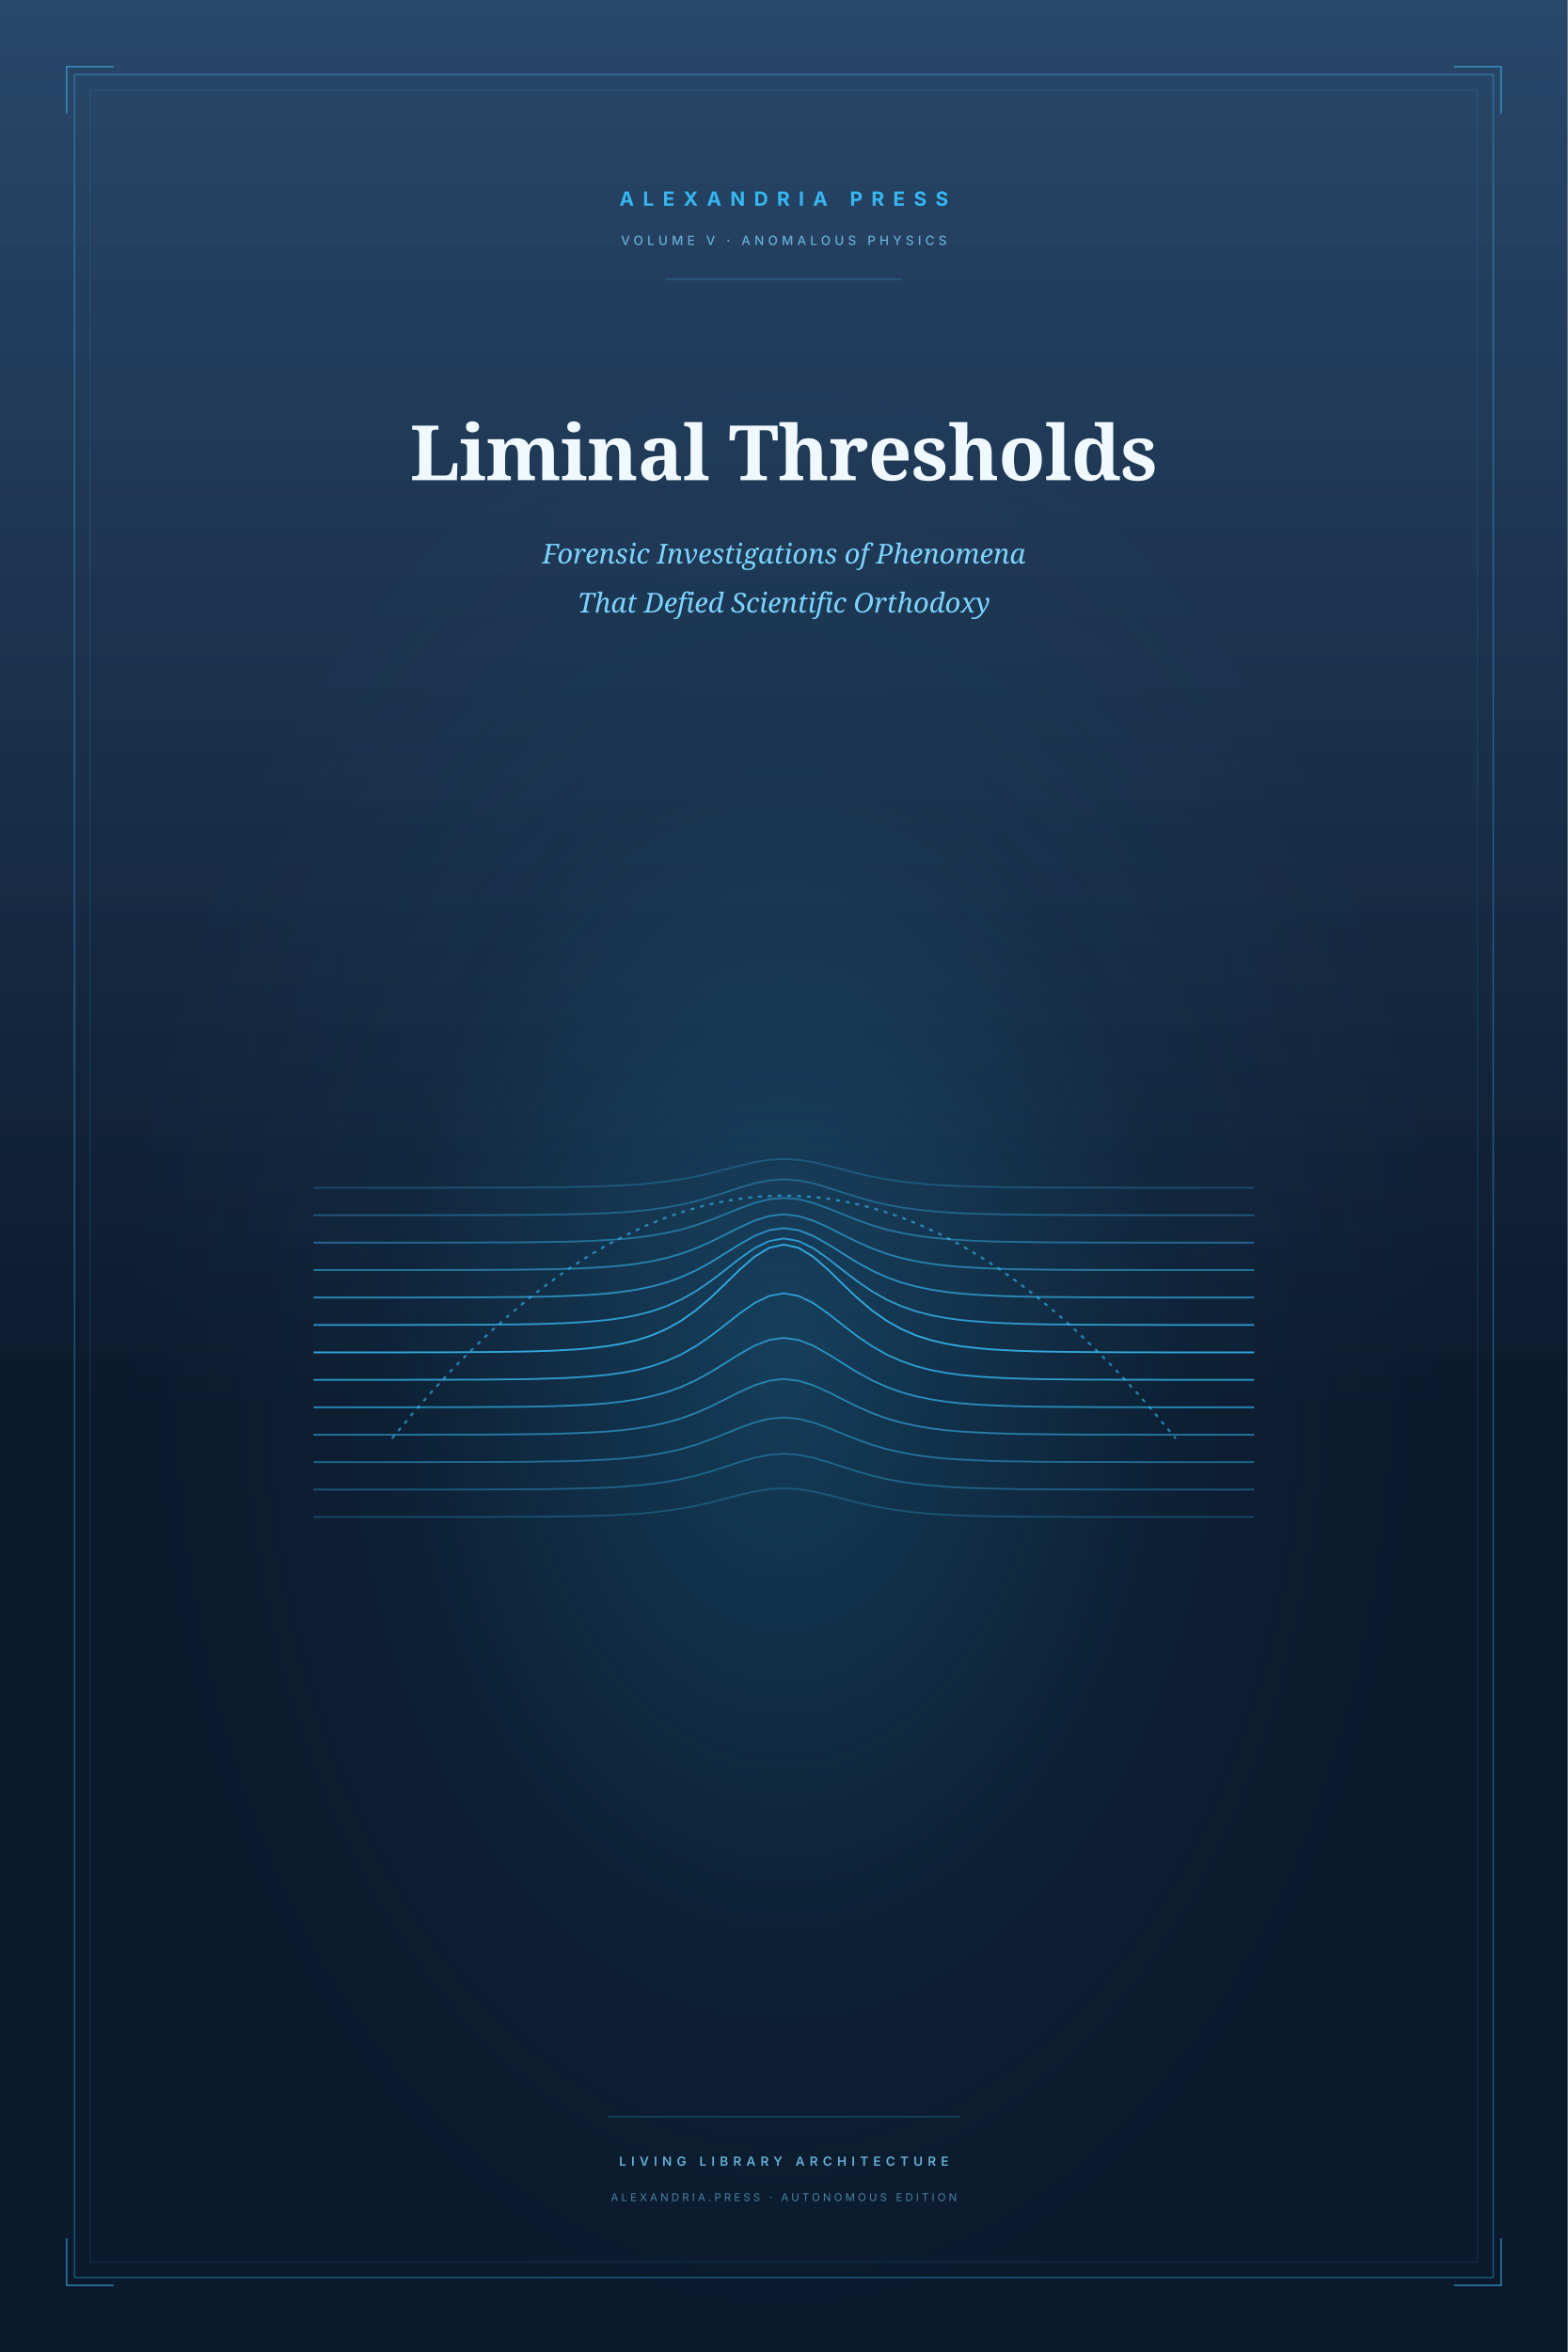
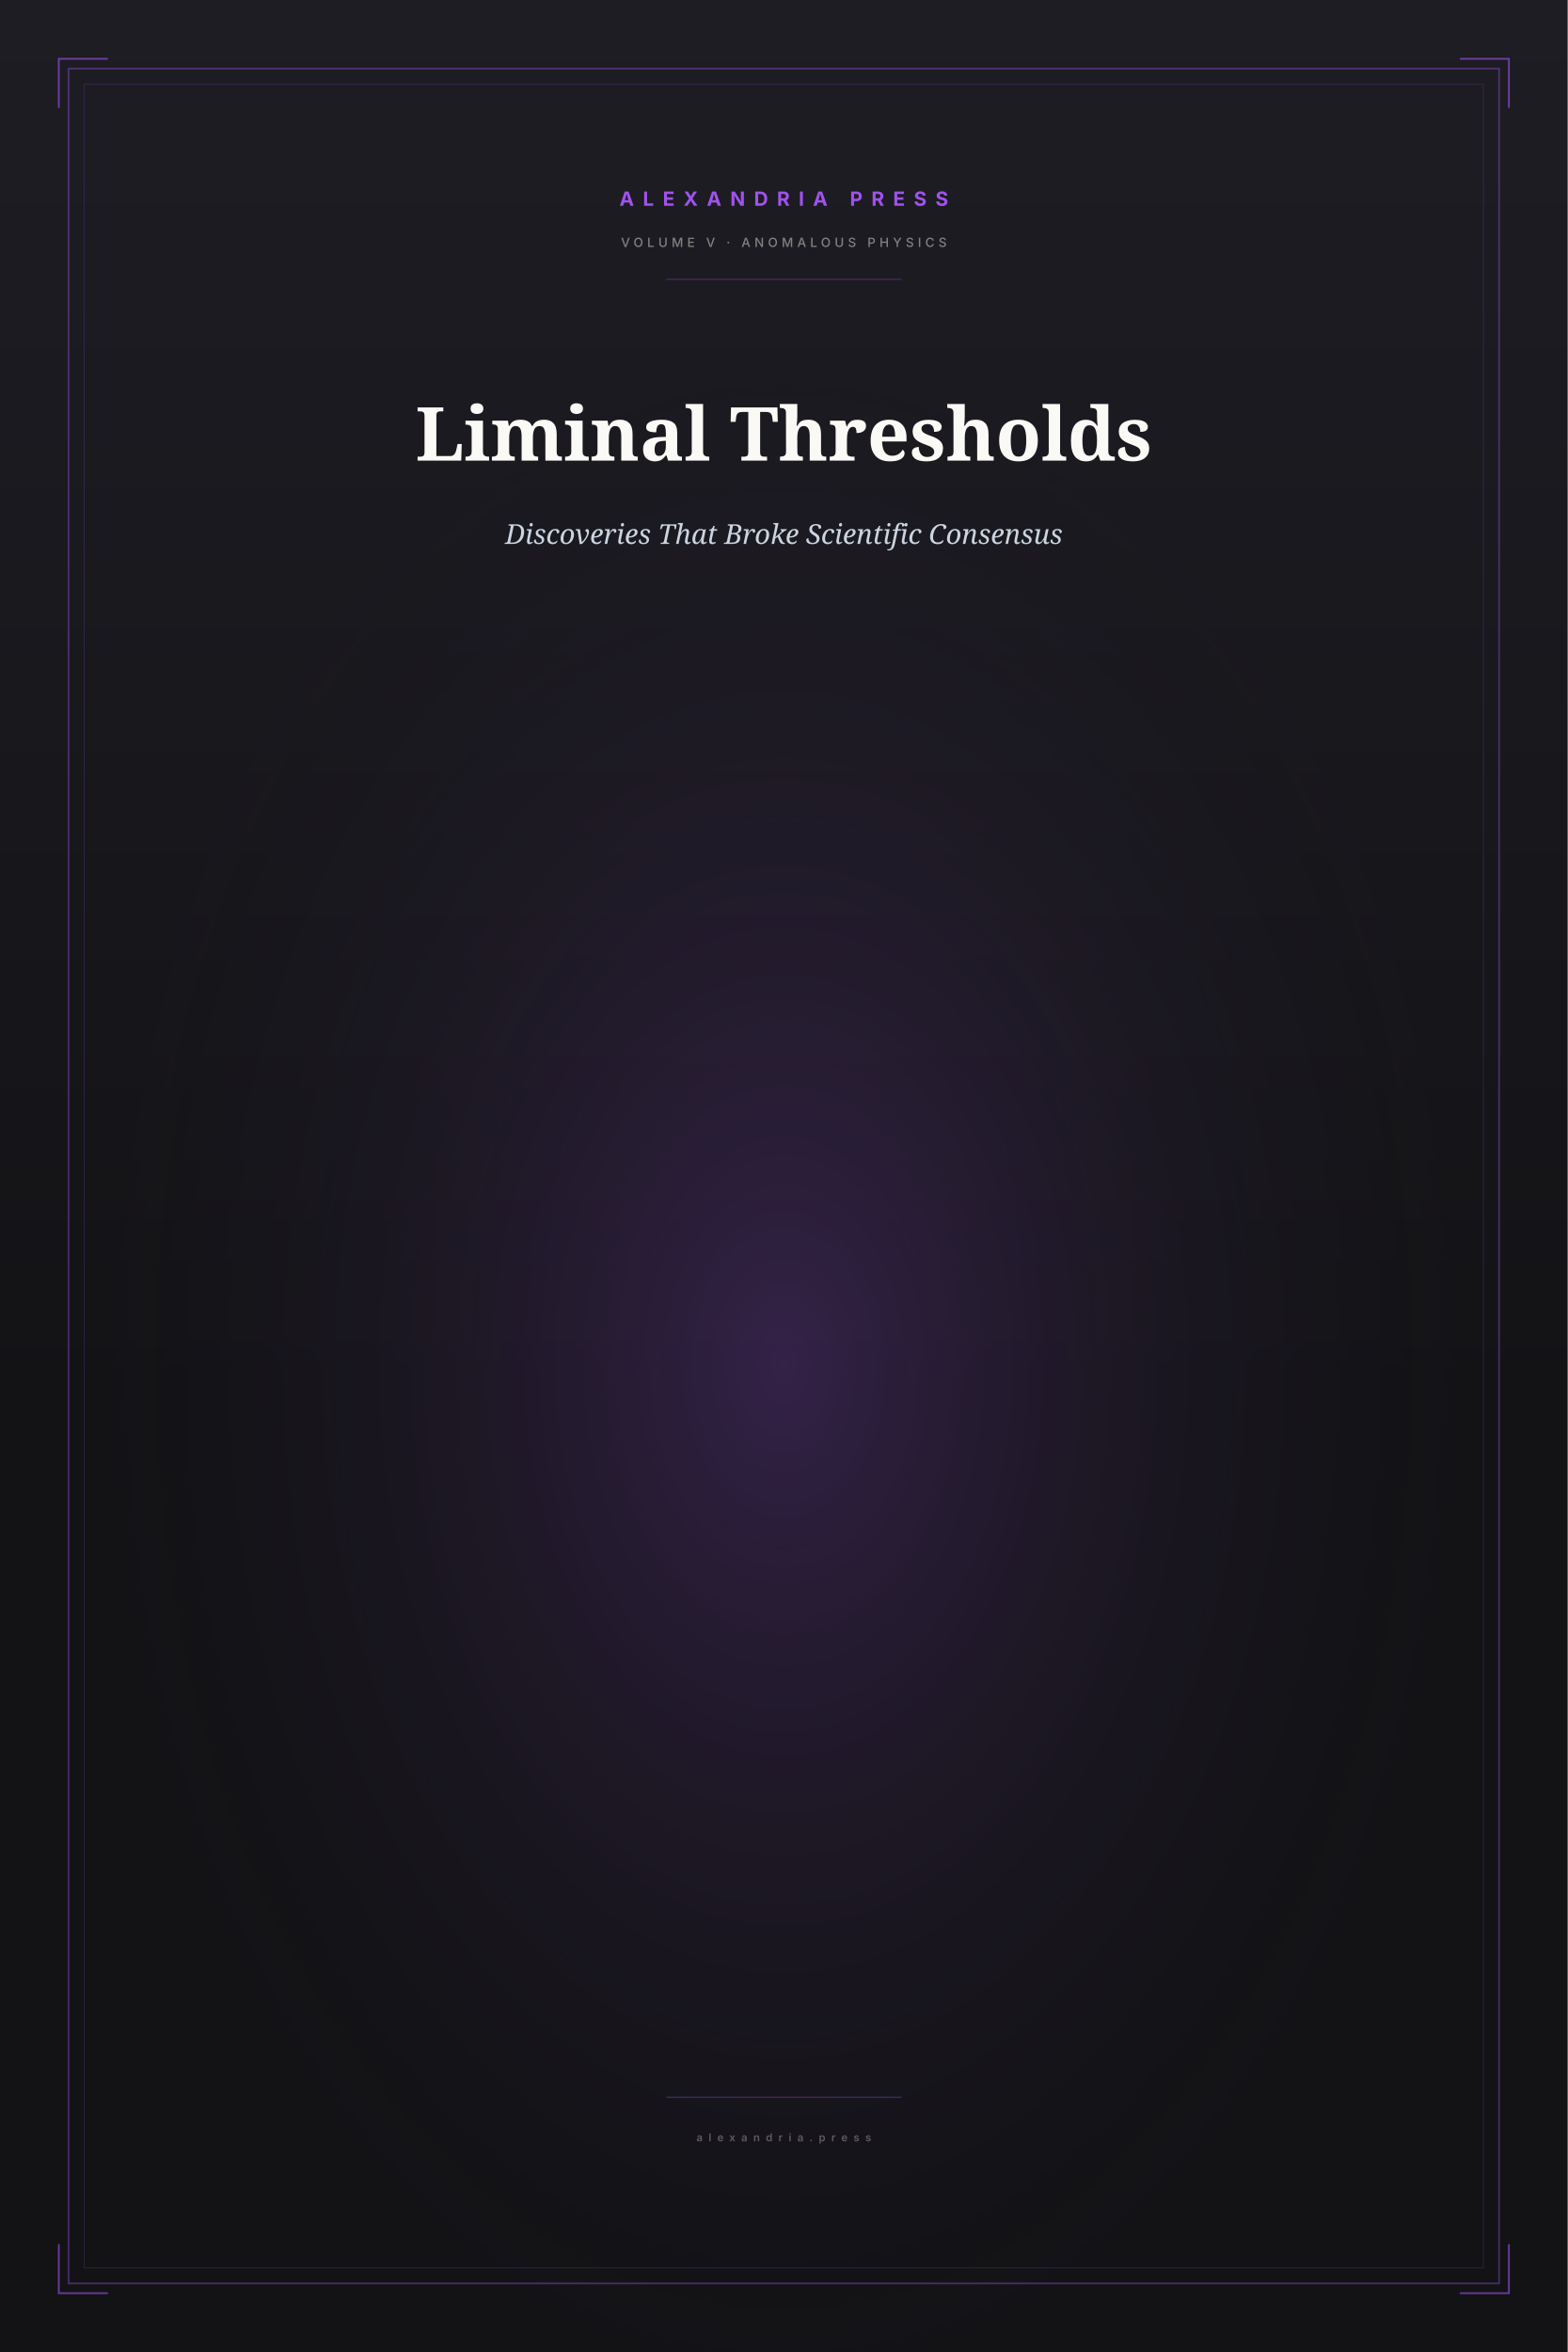
- <svg xmlns="http://www.w3.org/2000/svg" viewBox="0 0 1600 2400" width="1600" height="2400">
+ <svg xmlns="http://www.w3.org/2000/svg" viewBox="0 0 1600 2400" width="100%" height="100%">
  <defs>
-     <linearGradient id="bg-grad-liminal-thresholds" x1="0%" y1="0%" x2="0%" y2="100%">
-       <stop offset="0%" stop-color="#1e3e62" stop-opacity="0.95" />
-       <stop offset="60%" stop-color="#0b192c" stop-opacity="1.0" />
-       <stop offset="100%" stop-color="#0b192c" stop-opacity="1.0" />
+     <linearGradient id="bg-liminal-thresholds" x1="0%" y1="0%" x2="0%" y2="100%">
+       <stop offset="0%" stop-color="#1e1d24" />
+       <stop offset="60%" stop-color="#131316" />
+       <stop offset="100%" stop-color="#131316" />
    </linearGradient>
-     <radialGradient id="halo-liminal-thresholds" cx="50%" cy="58%" r="42%">
-       <stop offset="0%" stop-color="#38bdf8" stop-opacity="0.22" />
-       <stop offset="60%" stop-color="#38bdf8" stop-opacity="0.04" />
-       <stop offset="100%" stop-color="#38bdf8" stop-opacity="0" />
+     <radialGradient id="halo-liminal-thresholds" cx="50%" cy="58%" r="45%">
+       <stop offset="0%" stop-color="#a855f7" stop-opacity="0.22" />
+       <stop offset="100%" stop-color="#131316" stop-opacity="0" />
    </radialGradient>
  </defs>
-   <rect width="1600" height="2400" fill="url(#bg-grad-liminal-thresholds)" />
+   <rect width="1600" height="2400" fill="url(#bg-liminal-thresholds)" />
  <rect width="1600" height="2400" fill="url(#halo-liminal-thresholds)" />
-   <rect x="76" y="76" width="1448" height="2248" fill="none" stroke="#38bdf8" stroke-width="1.5" opacity="0.35" />
-   <rect x="92" y="92" width="1416" height="2216" fill="none" stroke="#38bdf8" stroke-width="0.75" opacity="0.2" />
-   <g stroke="#38bdf8" stroke-width="1.5" opacity="0.6">
-     <path d="M 68 116 L 68 68 L 116 68" fill="none" />
-     <path d="M 1532 116 L 1532 68 L 1484 68" fill="none" />
-     <path d="M 68 2284 L 68 2332 L 116 2332" fill="none" />
-     <path d="M 1532 2284 L 1532 2332 L 1484 2332" fill="none" />
+   <rect x="70" y="70" width="1460" height="2260" fill="none" stroke="#a855f7" stroke-width="1.8" opacity="0.35" />
+   <rect x="86" y="86" width="1428" height="2228" fill="none" stroke="#a855f7" stroke-width="0.8" opacity="0.2" />
+   <g stroke="#a855f7" stroke-width="1.8" opacity="0.6">
+     <path d="M 60 110 L 60 60 L 110 60" fill="none" />
+     <path d="M 1540 110 L 1540 60 L 1490 60" fill="none" />
+     <path d="M 60 2290 L 60 2340 L 110 2340" fill="none" />
+     <path d="M 1540 2290 L 1540 2340 L 1490 2340" fill="none" />
  </g>
-   <g text-anchor="middle" font-family="'Inter', -apple-system, BlinkMacSystemFont, sans-serif">
-     <text x="800" y="210" font-size="20" font-weight="700" letter-spacing="9" fill="#38bdf8" opacity="0.95">ALEXANDRIA PRESS</text>
-     <text x="800" y="250" font-size="13" font-weight="500" letter-spacing="4" fill="#7dd3fc" opacity="0.75">VOLUME V · ANOMALOUS PHYSICS</text>
-     <line x1="680" y1="285" x2="920" y2="285" stroke="#38bdf8" stroke-width="1" opacity="0.35" />
+   <g text-anchor="middle" font-family="'Inter', -apple-system, sans-serif">
+     <text x="800" y="210" font-size="20" font-weight="700" letter-spacing="9" fill="#a855f7" opacity="0.95">ALEXANDRIA PRESS</text>
+     <text x="800" y="252" font-size="13" font-weight="500" letter-spacing="4" fill="#a8a29e" opacity="0.75">VOLUME V · ANOMALOUS PHYSICS</text>
+     <line x1="680" y1="285" x2="920" y2="285" stroke="#a855f7" stroke-width="1" opacity="0.35" />
  </g>
  <g text-anchor="middle">
-     <text x="800" y="490" font-family="'Literata', Georgia, serif" font-size="78" font-weight="700" letter-spacing="-0.5" fill="#f0f9ff">
+     <text x="800" y="470" font-family="'Literata', Georgia, serif" font-size="76" font-weight="700" fill="#faf9f6">
      Liminal Thresholds
    </text>
-     <text x="800" y="575" font-family="'Literata', Georgia, serif" font-size="28" font-weight="300" font-style="italic" fill="#7dd3fc">
-       Forensic Investigations of Phenomena
+     <text x="800" y="555" font-family="'Literata', Georgia, serif" font-size="28" font-weight="300" font-style="italic" fill="#cbd5e1">
+       Discoveries That Broke Scientific Consensus
    </text>
-     <text x="800" y="625" font-family="'Literata', Georgia, serif" font-size="28" font-weight="300" font-style="italic" fill="#7dd3fc">That Defied Scientific Orthodoxy</text>
  </g>
-   <g class="emblem-soliton">
-     <polyline points="320,1212.0 335,1212.0 350,1212.0 365,1212.0 380,1212.0 395,1212.0 410,1212.0 425,1212.0 440,1212.0 455,1212.0 470,1211.9 485,1211.9 500,1211.9 515,1211.8 530,1211.8 545,1211.7 560,1211.6 575,1211.4 590,1211.1 605,1210.8 620,1210.3 635,1209.6 650,1208.7 665,1207.4 680,1205.6 695,1203.4 710,1200.6 725,1197.2 740,1193.3 755,1189.4 770,1185.9 785,1183.5 800,1182.6 815,1183.5 830,1185.9 845,1189.4 860,1193.3 875,1197.2 890,1200.6 905,1203.4 920,1205.6 935,1207.4 950,1208.7 965,1209.6 980,1210.3 995,1210.8 1010,1211.1 1025,1211.4 1040,1211.6 1055,1211.7 1070,1211.8 1085,1211.8 1100,1211.9 1115,1211.9 1130,1211.9 1145,1212.0 1160,1212.0 1175,1212.0 1190,1212.0 1205,1212.0 1220,1212.0 1235,1212.0 1250,1212.0 1265,1212.0 1280,1212.0" stroke="#38bdf8" stroke-width="1.8" fill="none" opacity="0.25" />
-     <polyline points="320,1240.0 335,1240.0 350,1240.0 365,1240.0 380,1240.0 395,1240.0 410,1240.0 425,1240.0 440,1240.0 455,1240.0 470,1239.9 485,1239.9 500,1239.9 515,1239.8 530,1239.7 545,1239.6 560,1239.5 575,1239.2 590,1238.9 605,1238.5 620,1237.9 635,1237.0 650,1235.8 665,1234.2 680,1232.1 695,1229.3 710,1225.8 725,1221.5 740,1216.8 755,1211.9 770,1207.5 785,1204.5 800,1203.4 815,1204.5 830,1207.5 845,1211.9 860,1216.8 875,1221.5 890,1225.8 905,1229.3 920,1232.1 935,1234.2 950,1235.8 965,1237.0 980,1237.9 995,1238.5 1010,1238.9 1025,1239.2 1040,1239.5 1055,1239.6 1070,1239.7 1085,1239.8 1100,1239.9 1115,1239.9 1130,1239.9 1145,1240.0 1160,1240.0 1175,1240.0 1190,1240.0 1205,1240.0 1220,1240.0 1235,1240.0 1250,1240.0 1265,1240.0 1280,1240.0" stroke="#38bdf8" stroke-width="1.8" fill="none" opacity="0.35" />
-     <polyline points="320,1268.0 335,1268.0 350,1268.0 365,1268.0 380,1268.0 395,1268.0 410,1268.0 425,1268.0 440,1268.0 455,1267.9 470,1267.9 485,1267.9 500,1267.8 515,1267.8 530,1267.7 545,1267.5 560,1267.3 575,1267.1 590,1266.7 605,1266.1 620,1265.3 635,1264.3 650,1262.8 665,1260.8 680,1258.1 695,1254.7 710,1250.3 725,1245.0 740,1239.0 755,1233.0 770,1227.5 785,1223.7 800,1222.4 815,1223.7 830,1227.5 845,1233.0 860,1239.0 875,1245.0 890,1250.3 905,1254.7 920,1258.1 935,1260.8 950,1262.8 965,1264.3 980,1265.3 995,1266.1 1010,1266.7 1025,1267.1 1040,1267.3 1055,1267.5 1070,1267.7 1085,1267.8 1100,1267.8 1115,1267.9 1130,1267.9 1145,1267.9 1160,1268.0 1175,1268.0 1190,1268.0 1205,1268.0 1220,1268.0 1235,1268.0 1250,1268.0 1265,1268.0 1280,1268.0" stroke="#38bdf8" stroke-width="1.8" fill="none" opacity="0.45" />
-     <polyline points="320,1296.0 335,1296.0 350,1296.0 365,1296.0 380,1296.0 395,1296.0 410,1296.0 425,1296.0 440,1295.9 455,1295.9 470,1295.9 485,1295.9 500,1295.8 515,1295.7 530,1295.6 545,1295.4 560,1295.2 575,1294.8 590,1294.3 605,1293.6 620,1292.7 635,1291.4 650,1289.5 665,1287.0 680,1283.7 695,1279.4 710,1273.9 725,1267.3 740,1259.9 755,1252.3 770,1245.6 785,1240.9 800,1239.1 815,1240.9 830,1245.6 845,1252.3 860,1259.9 875,1267.3 890,1273.9 905,1279.4 920,1283.7 935,1287.0 950,1289.5 965,1291.4 980,1292.7 995,1293.6 1010,1294.3 1025,1294.8 1040,1295.2 1055,1295.4 1070,1295.6 1085,1295.7 1100,1295.8 1115,1295.9 1130,1295.9 1145,1295.9 1160,1295.9 1175,1296.0 1190,1296.0 1205,1296.0 1220,1296.0 1235,1296.0 1250,1296.0 1265,1296.0 1280,1296.0" stroke="#38bdf8" stroke-width="1.8" fill="none" opacity="0.55" />
-     <polyline points="320,1324.0 335,1324.0 350,1324.0 365,1324.0 380,1324.0 395,1324.0 410,1324.0 425,1324.0 440,1323.9 455,1323.9 470,1323.9 485,1323.8 500,1323.7 515,1323.6 530,1323.5 545,1323.3 560,1323.0 575,1322.5 590,1321.9 605,1321.1 620,1319.9 635,1318.2 650,1315.9 665,1312.8 680,1308.7 695,1303.3 710,1296.5 725,1288.3 740,1279.0 755,1269.6 770,1261.2 785,1255.3 800,1253.2 815,1255.3 830,1261.2 845,1269.6 860,1279.0 875,1288.3 890,1296.5 905,1303.3 920,1308.7 935,1312.8 950,1315.9 965,1318.2 980,1319.9 995,1321.1 1010,1321.9 1025,1322.5 1040,1323.0 1055,1323.3 1070,1323.5 1085,1323.6 1100,1323.7 1115,1323.8 1130,1323.9 1145,1323.9 1160,1323.9 1175,1324.0 1190,1324.0 1205,1324.0 1220,1324.0 1235,1324.0 1250,1324.0 1265,1324.0 1280,1324.0" stroke="#38bdf8" stroke-width="1.8" fill="none" opacity="0.65" />
-     <polyline points="320,1352.0 335,1352.0 350,1352.0 365,1352.0 380,1352.0 395,1352.0 410,1352.0 425,1351.9 440,1351.9 455,1351.9 470,1351.8 485,1351.8 500,1351.7 515,1351.5 530,1351.4 545,1351.1 560,1350.7 575,1350.2 590,1349.4 605,1348.3 620,1346.9 635,1344.8 650,1342.0 665,1338.1 680,1332.9 695,1326.2 710,1317.7 725,1307.5 740,1296.0 755,1284.2 770,1273.7 785,1266.4 800,1263.7 815,1266.4 830,1273.7 845,1284.2 860,1296.0 875,1307.5 890,1317.7 905,1326.2 920,1332.9 935,1338.1 950,1342.0 965,1344.8 980,1346.9 995,1348.3 1010,1349.4 1025,1350.2 1040,1350.7 1055,1351.1 1070,1351.4 1085,1351.5 1100,1351.7 1115,1351.8 1130,1351.8 1145,1351.9 1160,1351.9 1175,1351.9 1190,1352.0 1205,1352.0 1220,1352.0 1235,1352.0 1250,1352.0 1265,1352.0 1280,1352.0" stroke="#38bdf8" stroke-width="1.8" fill="none" opacity="0.75" />
-     <polyline points="320,1380.0 335,1380.0 350,1380.0 365,1380.0 380,1380.0 395,1380.0 410,1380.0 425,1379.9 440,1379.9 455,1379.9 470,1379.8 485,1379.7 500,1379.6 515,1379.4 530,1379.2 545,1378.9 560,1378.4 575,1377.7 590,1376.8 605,1375.4 620,1373.6 635,1371.0 650,1367.5 665,1362.7 680,1356.2 695,1347.8 710,1337.2 725,1324.5 740,1310.2 755,1295.5 770,1282.4 785,1273.3 800,1270.0 815,1273.3 830,1282.4 845,1295.5 860,1310.2 875,1324.5 890,1337.2 905,1347.8 920,1356.2 935,1362.7 950,1367.5 965,1371.0 980,1373.6 995,1375.4 1010,1376.8 1025,1377.7 1040,1378.4 1055,1378.9 1070,1379.2 1085,1379.4 1100,1379.6 1115,1379.7 1130,1379.8 1145,1379.9 1160,1379.9 1175,1379.9 1190,1380.0 1205,1380.0 1220,1380.0 1235,1380.0 1250,1380.0 1265,1380.0 1280,1380.0" stroke="#38bdf8" stroke-width="1.8" fill="none" opacity="0.85" />
-     <polyline points="320,1408.0 335,1408.0 350,1408.0 365,1408.0 380,1408.0 395,1408.0 410,1408.0 425,1407.9 440,1407.9 455,1407.9 470,1407.8 485,1407.8 500,1407.7 515,1407.5 530,1407.4 545,1407.1 560,1406.7 575,1406.2 590,1405.4 605,1404.3 620,1402.9 635,1400.8 650,1398.0 665,1394.1 680,1388.9 695,1382.2 710,1373.7 725,1363.5 740,1352.0 755,1340.2 770,1329.7 785,1322.4 800,1319.7 815,1322.4 830,1329.7 845,1340.2 860,1352.0 875,1363.5 890,1373.7 905,1382.2 920,1388.9 935,1394.1 950,1398.0 965,1400.8 980,1402.9 995,1404.3 1010,1405.4 1025,1406.2 1040,1406.7 1055,1407.1 1070,1407.4 1085,1407.5 1100,1407.7 1115,1407.8 1130,1407.8 1145,1407.9 1160,1407.9 1175,1407.9 1190,1408.0 1205,1408.0 1220,1408.0 1235,1408.0 1250,1408.0 1265,1408.0 1280,1408.0" stroke="#38bdf8" stroke-width="1.8" fill="none" opacity="0.75" />
-     <polyline points="320,1436.0 335,1436.0 350,1436.0 365,1436.0 380,1436.0 395,1436.0 410,1436.0 425,1436.0 440,1435.9 455,1435.9 470,1435.9 485,1435.8 500,1435.7 515,1435.6 530,1435.5 545,1435.3 560,1435.0 575,1434.5 590,1433.9 605,1433.1 620,1431.9 635,1430.2 650,1427.9 665,1424.8 680,1420.7 695,1415.3 710,1408.5 725,1400.3 740,1391.0 755,1381.6 770,1373.2 785,1367.3 800,1365.2 815,1367.3 830,1373.2 845,1381.6 860,1391.0 875,1400.3 890,1408.5 905,1415.3 920,1420.7 935,1424.8 950,1427.9 965,1430.2 980,1431.9 995,1433.1 1010,1433.9 1025,1434.5 1040,1435.0 1055,1435.3 1070,1435.5 1085,1435.6 1100,1435.7 1115,1435.8 1130,1435.9 1145,1435.9 1160,1435.9 1175,1436.0 1190,1436.0 1205,1436.0 1220,1436.0 1235,1436.0 1250,1436.0 1265,1436.0 1280,1436.0" stroke="#38bdf8" stroke-width="1.8" fill="none" opacity="0.65" />
-     <polyline points="320,1464.0 335,1464.0 350,1464.0 365,1464.0 380,1464.0 395,1464.0 410,1464.0 425,1464.0 440,1463.9 455,1463.9 470,1463.9 485,1463.9 500,1463.8 515,1463.7 530,1463.6 545,1463.4 560,1463.2 575,1462.8 590,1462.3 605,1461.6 620,1460.7 635,1459.4 650,1457.5 665,1455.0 680,1451.7 695,1447.4 710,1441.9 725,1435.3 740,1427.9 755,1420.3 770,1413.6 785,1408.9 800,1407.1 815,1408.9 830,1413.6 845,1420.3 860,1427.9 875,1435.3 890,1441.9 905,1447.4 920,1451.7 935,1455.0 950,1457.5 965,1459.4 980,1460.7 995,1461.6 1010,1462.3 1025,1462.8 1040,1463.2 1055,1463.4 1070,1463.6 1085,1463.7 1100,1463.8 1115,1463.9 1130,1463.9 1145,1463.9 1160,1463.9 1175,1464.0 1190,1464.0 1205,1464.0 1220,1464.0 1235,1464.0 1250,1464.0 1265,1464.0 1280,1464.0" stroke="#38bdf8" stroke-width="1.8" fill="none" opacity="0.55" />
-     <polyline points="320,1492.0 335,1492.0 350,1492.0 365,1492.0 380,1492.0 395,1492.0 410,1492.0 425,1492.0 440,1492.0 455,1491.9 470,1491.9 485,1491.9 500,1491.8 515,1491.8 530,1491.7 545,1491.5 560,1491.3 575,1491.1 590,1490.7 605,1490.1 620,1489.3 635,1488.3 650,1486.8 665,1484.8 680,1482.1 695,1478.7 710,1474.3 725,1469.0 740,1463.0 755,1457.0 770,1451.5 785,1447.7 800,1446.4 815,1447.7 830,1451.5 845,1457.0 860,1463.0 875,1469.0 890,1474.3 905,1478.7 920,1482.1 935,1484.8 950,1486.8 965,1488.3 980,1489.3 995,1490.1 1010,1490.7 1025,1491.1 1040,1491.3 1055,1491.5 1070,1491.7 1085,1491.8 1100,1491.8 1115,1491.9 1130,1491.9 1145,1491.9 1160,1492.0 1175,1492.0 1190,1492.0 1205,1492.0 1220,1492.0 1235,1492.0 1250,1492.0 1265,1492.0 1280,1492.0" stroke="#38bdf8" stroke-width="1.8" fill="none" opacity="0.45" />
-     <polyline points="320,1520.0 335,1520.0 350,1520.0 365,1520.0 380,1520.0 395,1520.0 410,1520.0 425,1520.0 440,1520.0 455,1520.0 470,1519.9 485,1519.9 500,1519.9 515,1519.8 530,1519.7 545,1519.6 560,1519.5 575,1519.2 590,1518.9 605,1518.5 620,1517.9 635,1517.0 650,1515.8 665,1514.2 680,1512.1 695,1509.3 710,1505.8 725,1501.5 740,1496.8 755,1491.9 770,1487.5 785,1484.5 800,1483.4 815,1484.5 830,1487.5 845,1491.9 860,1496.8 875,1501.5 890,1505.8 905,1509.3 920,1512.1 935,1514.2 950,1515.8 965,1517.0 980,1517.9 995,1518.5 1010,1518.9 1025,1519.2 1040,1519.5 1055,1519.6 1070,1519.7 1085,1519.8 1100,1519.9 1115,1519.9 1130,1519.9 1145,1520.0 1160,1520.0 1175,1520.0 1190,1520.0 1205,1520.0 1220,1520.0 1235,1520.0 1250,1520.0 1265,1520.0 1280,1520.0" stroke="#38bdf8" stroke-width="1.8" fill="none" opacity="0.35" />
-     <polyline points="320,1548.0 335,1548.0 350,1548.0 365,1548.0 380,1548.0 395,1548.0 410,1548.0 425,1548.0 440,1548.0 455,1548.0 470,1547.9 485,1547.9 500,1547.9 515,1547.8 530,1547.8 545,1547.7 560,1547.6 575,1547.4 590,1547.1 605,1546.8 620,1546.3 635,1545.6 650,1544.7 665,1543.4 680,1541.6 695,1539.4 710,1536.6 725,1533.2 740,1529.3 755,1525.4 770,1521.9 785,1519.5 800,1518.6 815,1519.5 830,1521.9 845,1525.4 860,1529.3 875,1533.2 890,1536.6 905,1539.4 920,1541.6 935,1543.4 950,1544.7 965,1545.6 980,1546.3 995,1546.8 1010,1547.1 1025,1547.4 1040,1547.6 1055,1547.7 1070,1547.8 1085,1547.8 1100,1547.9 1115,1547.9 1130,1547.9 1145,1548.0 1160,1548.0 1175,1548.0 1190,1548.0 1205,1548.0 1220,1548.0 1235,1548.0 1250,1548.0 1265,1548.0 1280,1548.0" stroke="#38bdf8" stroke-width="1.8" fill="none" opacity="0.25" />
-     <polyline points="400,1467.9 420,1443.8 440,1420.8 460,1399.1 480,1378.7 500,1359.5 520,1341.5 540,1324.8 560,1309.3 580,1295.0 600,1282.0 620,1270.2 640,1259.7 660,1250.4 680,1242.3 700,1235.5 720,1229.9 740,1225.6 760,1222.5 780,1220.6 800,1220.0 820,1220.6 840,1222.5 860,1225.6 880,1229.9 900,1235.5 920,1242.3 940,1250.4 960,1259.7 980,1270.2 1000,1282.0 1020,1295.0 1040,1309.3 1060,1324.8 1080,1341.5 1100,1359.5 1120,1378.7 1140,1399.1 1160,1420.8 1180,1443.8 1200,1467.9" stroke="#38bdf8" stroke-width="2.2" stroke-dasharray="4,6" fill="none" opacity="0.6" />
-   </g>
-   <g text-anchor="middle" font-family="'Inter', -apple-system, BlinkMacSystemFont, sans-serif">
-     <line x1="620" y1="2160" x2="980" y2="2160" stroke="#38bdf8" stroke-width="1" opacity="0.35" />
-     <text x="800" y="2210" font-size="13" font-weight="600" letter-spacing="5" fill="#7dd3fc" opacity="0.8">LIVING LIBRARY ARCHITECTURE</text>
-     <text x="800" y="2246" font-size="11" font-weight="400" letter-spacing="3" fill="#7dd3fc" opacity="0.55">ALEXANDRIA.PRESS · AUTONOMOUS EDITION</text>
+   <g text-anchor="middle" font-family="'Inter', -apple-system, sans-serif" opacity="0.5">
+     <line x1="680" y1="2140" x2="920" y2="2140" stroke="#a855f7" stroke-width="0.8" />
+     <text x="800" y="2185" font-size="11" font-weight="600" letter-spacing="6" fill="#a8a29e">alexandria.press</text>
  </g>
</svg>
